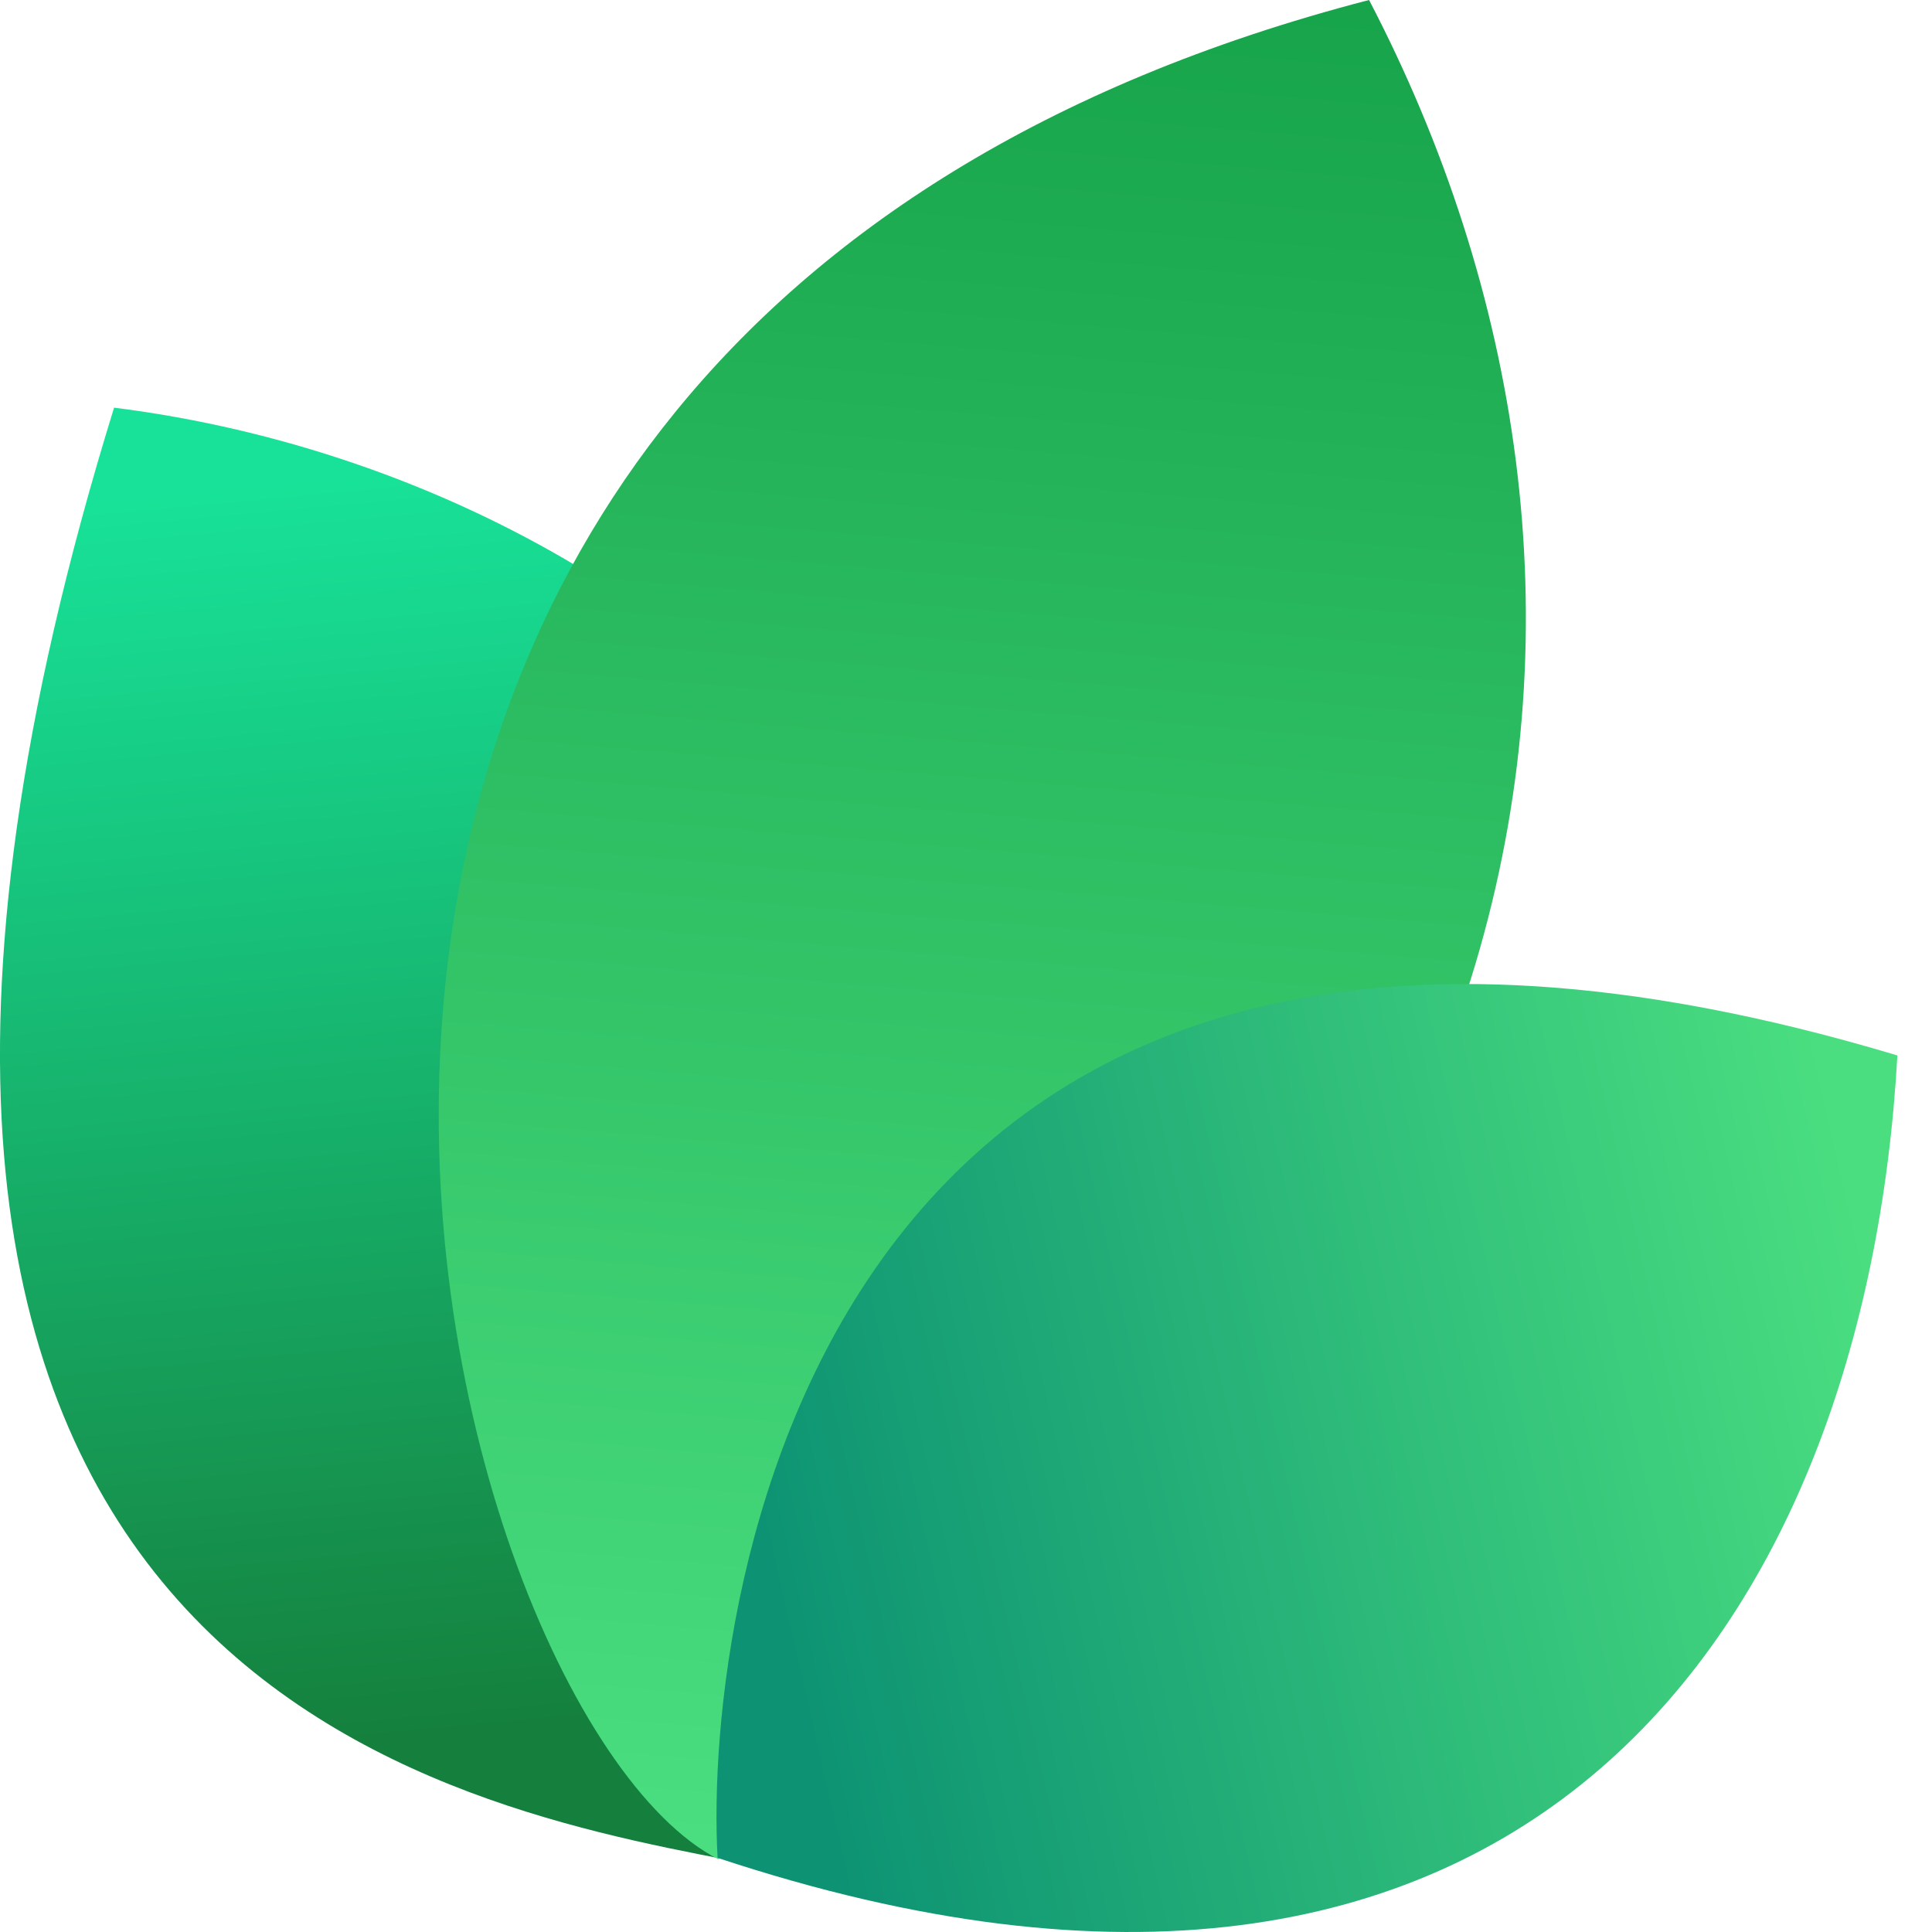
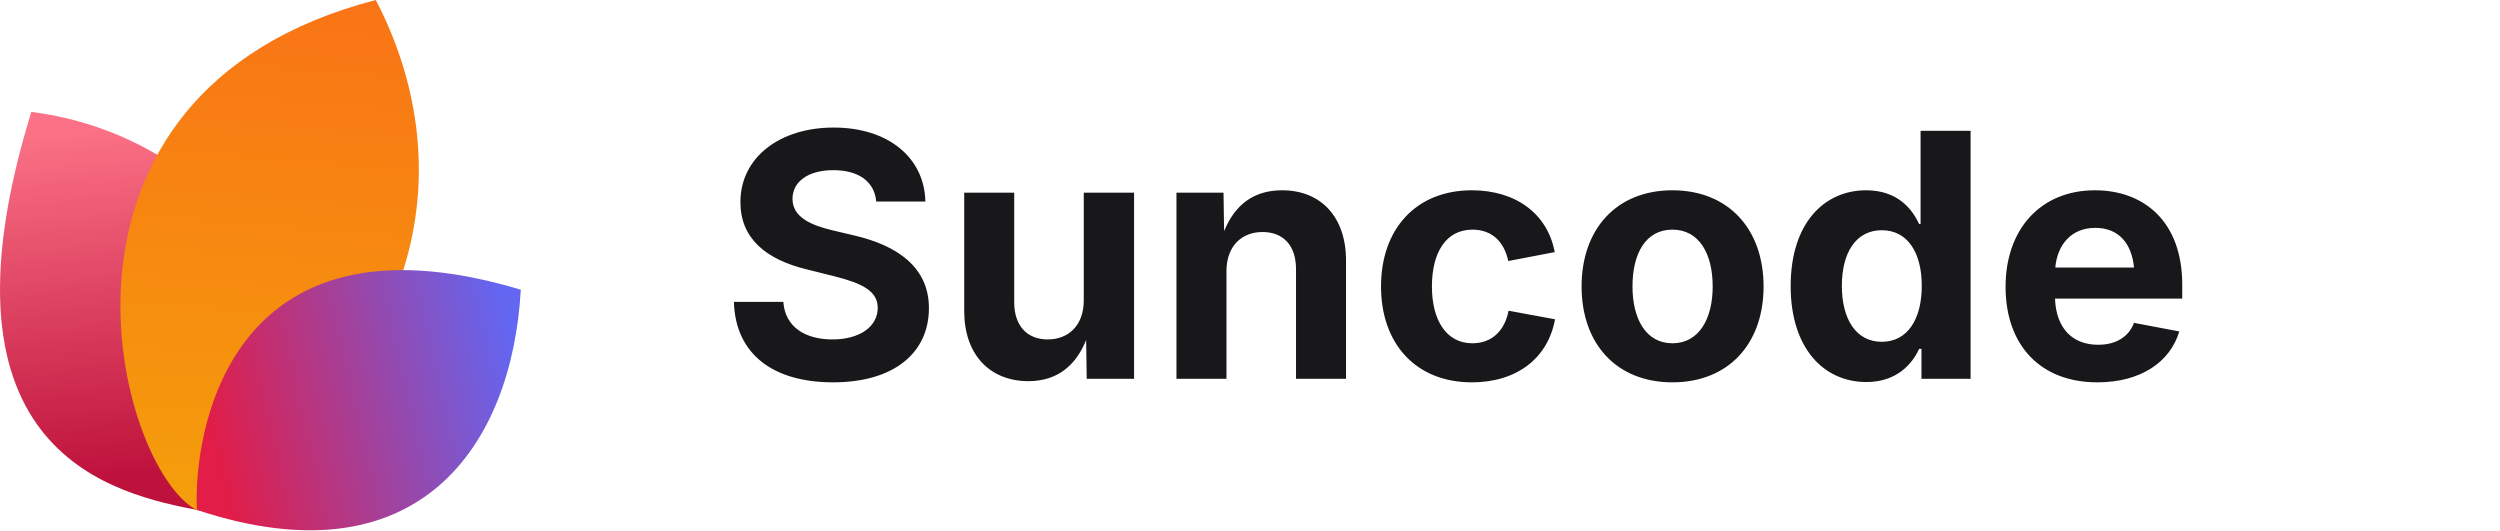
- <svg xmlns="http://www.w3.org/2000/svg" width="24" height="24" viewBox="0 0 24 24" fill="none">
-   <path d="M9.061 23.108C5.268 22.377 -3.391 20.627 1.417 5.064C9.634 6.099 16.973 14.064 9.061 23.108Z" fill="url(#paint0_linear_17557_2020)" />
-   <path d="M8.919 23.094C5.276 21.222 0.784 4.209 17.007 0C20.757 7.193 19.621 16.545 8.919 23.094Z" fill="url(#paint1_linear_17557_2020)" />
-   <path d="M8.914 23.079C8.735 19.882 10.159 9.085 23.57 13.111C23.181 20.123 18.984 26.418 8.914 23.079Z" fill="url(#paint2_linear_17557_2020)" />
+ <svg xmlns="http://www.w3.org/2000/svg" width="132" height="28" viewBox="0 0 132 28" fill="none">
+   <path d="M10.572 26.959C6.146 26.106 -3.956 24.065 1.654 5.908C11.24 7.116 19.802 16.41 10.572 26.959Z" fill="url(#paint0_linear_light)" />
+   <path d="M10.406 26.943C6.156 24.759 0.914 4.91 19.842 0C24.216 8.392 22.891 19.303 10.406 26.943Z" fill="url(#paint1_linear_light)" />
+   <path d="M10.399 26.925C10.191 23.195 11.852 10.6 27.498 15.296C27.045 23.477 22.148 30.821 10.399 26.925Z" fill="url(#paint2_linear_light)" />
+   <text x="38" y="20" fill="#18181B" font-family="Inter, ui-sans-serif, system-ui, -apple-system, BlinkMacSystemFont, 'Segoe UI', sans-serif" font-size="18" font-weight="700" letter-spacing="0">Suncode</text>
  <defs>
-     <linearGradient id="paint0_linear_17557_2020" x1="3.776" y1="5.916" x2="5.232" y2="21.559" gradientUnits="userSpaceOnUse">
-       <stop stop-color="#18E299" />
-       <stop offset="1" stop-color="#15803D" />
+     <linearGradient id="paint0_linear_light" x1="4.405" y1="6.902" x2="6.104" y2="25.152" gradientUnits="userSpaceOnUse">
+       <stop stop-color="#FB7185" />
+       <stop offset="1" stop-color="#BE123C" />
    </linearGradient>
-     <linearGradient id="paint1_linear_17557_2020" x1="12.171" y1="-0.718" x2="10.19" y2="22.983" gradientUnits="userSpaceOnUse">
-       <stop stop-color="#16A34A" />
-       <stop offset="1" stop-color="#4ADE80" />
+     <linearGradient id="paint1_linear_light" x1="14.2" y1="-0.838" x2="11.888" y2="26.814" gradientUnits="userSpaceOnUse">
+       <stop stop-color="#F97316" />
+       <stop offset="1" stop-color="#F59E0B" />
    </linearGradient>
-     <linearGradient id="paint2_linear_17557_2020" x1="23.133" y1="15.353" x2="9.338" y2="18.52" gradientUnits="userSpaceOnUse">
-       <stop stop-color="#4ADE80" />
-       <stop offset="1" stop-color="#0D9373" />
+     <linearGradient id="paint2_linear_light" x1="26.988" y1="17.912" x2="10.895" y2="21.606" gradientUnits="userSpaceOnUse">
+       <stop stop-color="#6366F1" />
+       <stop offset="1" stop-color="#E11D48" />
    </linearGradient>
  </defs>
</svg>
